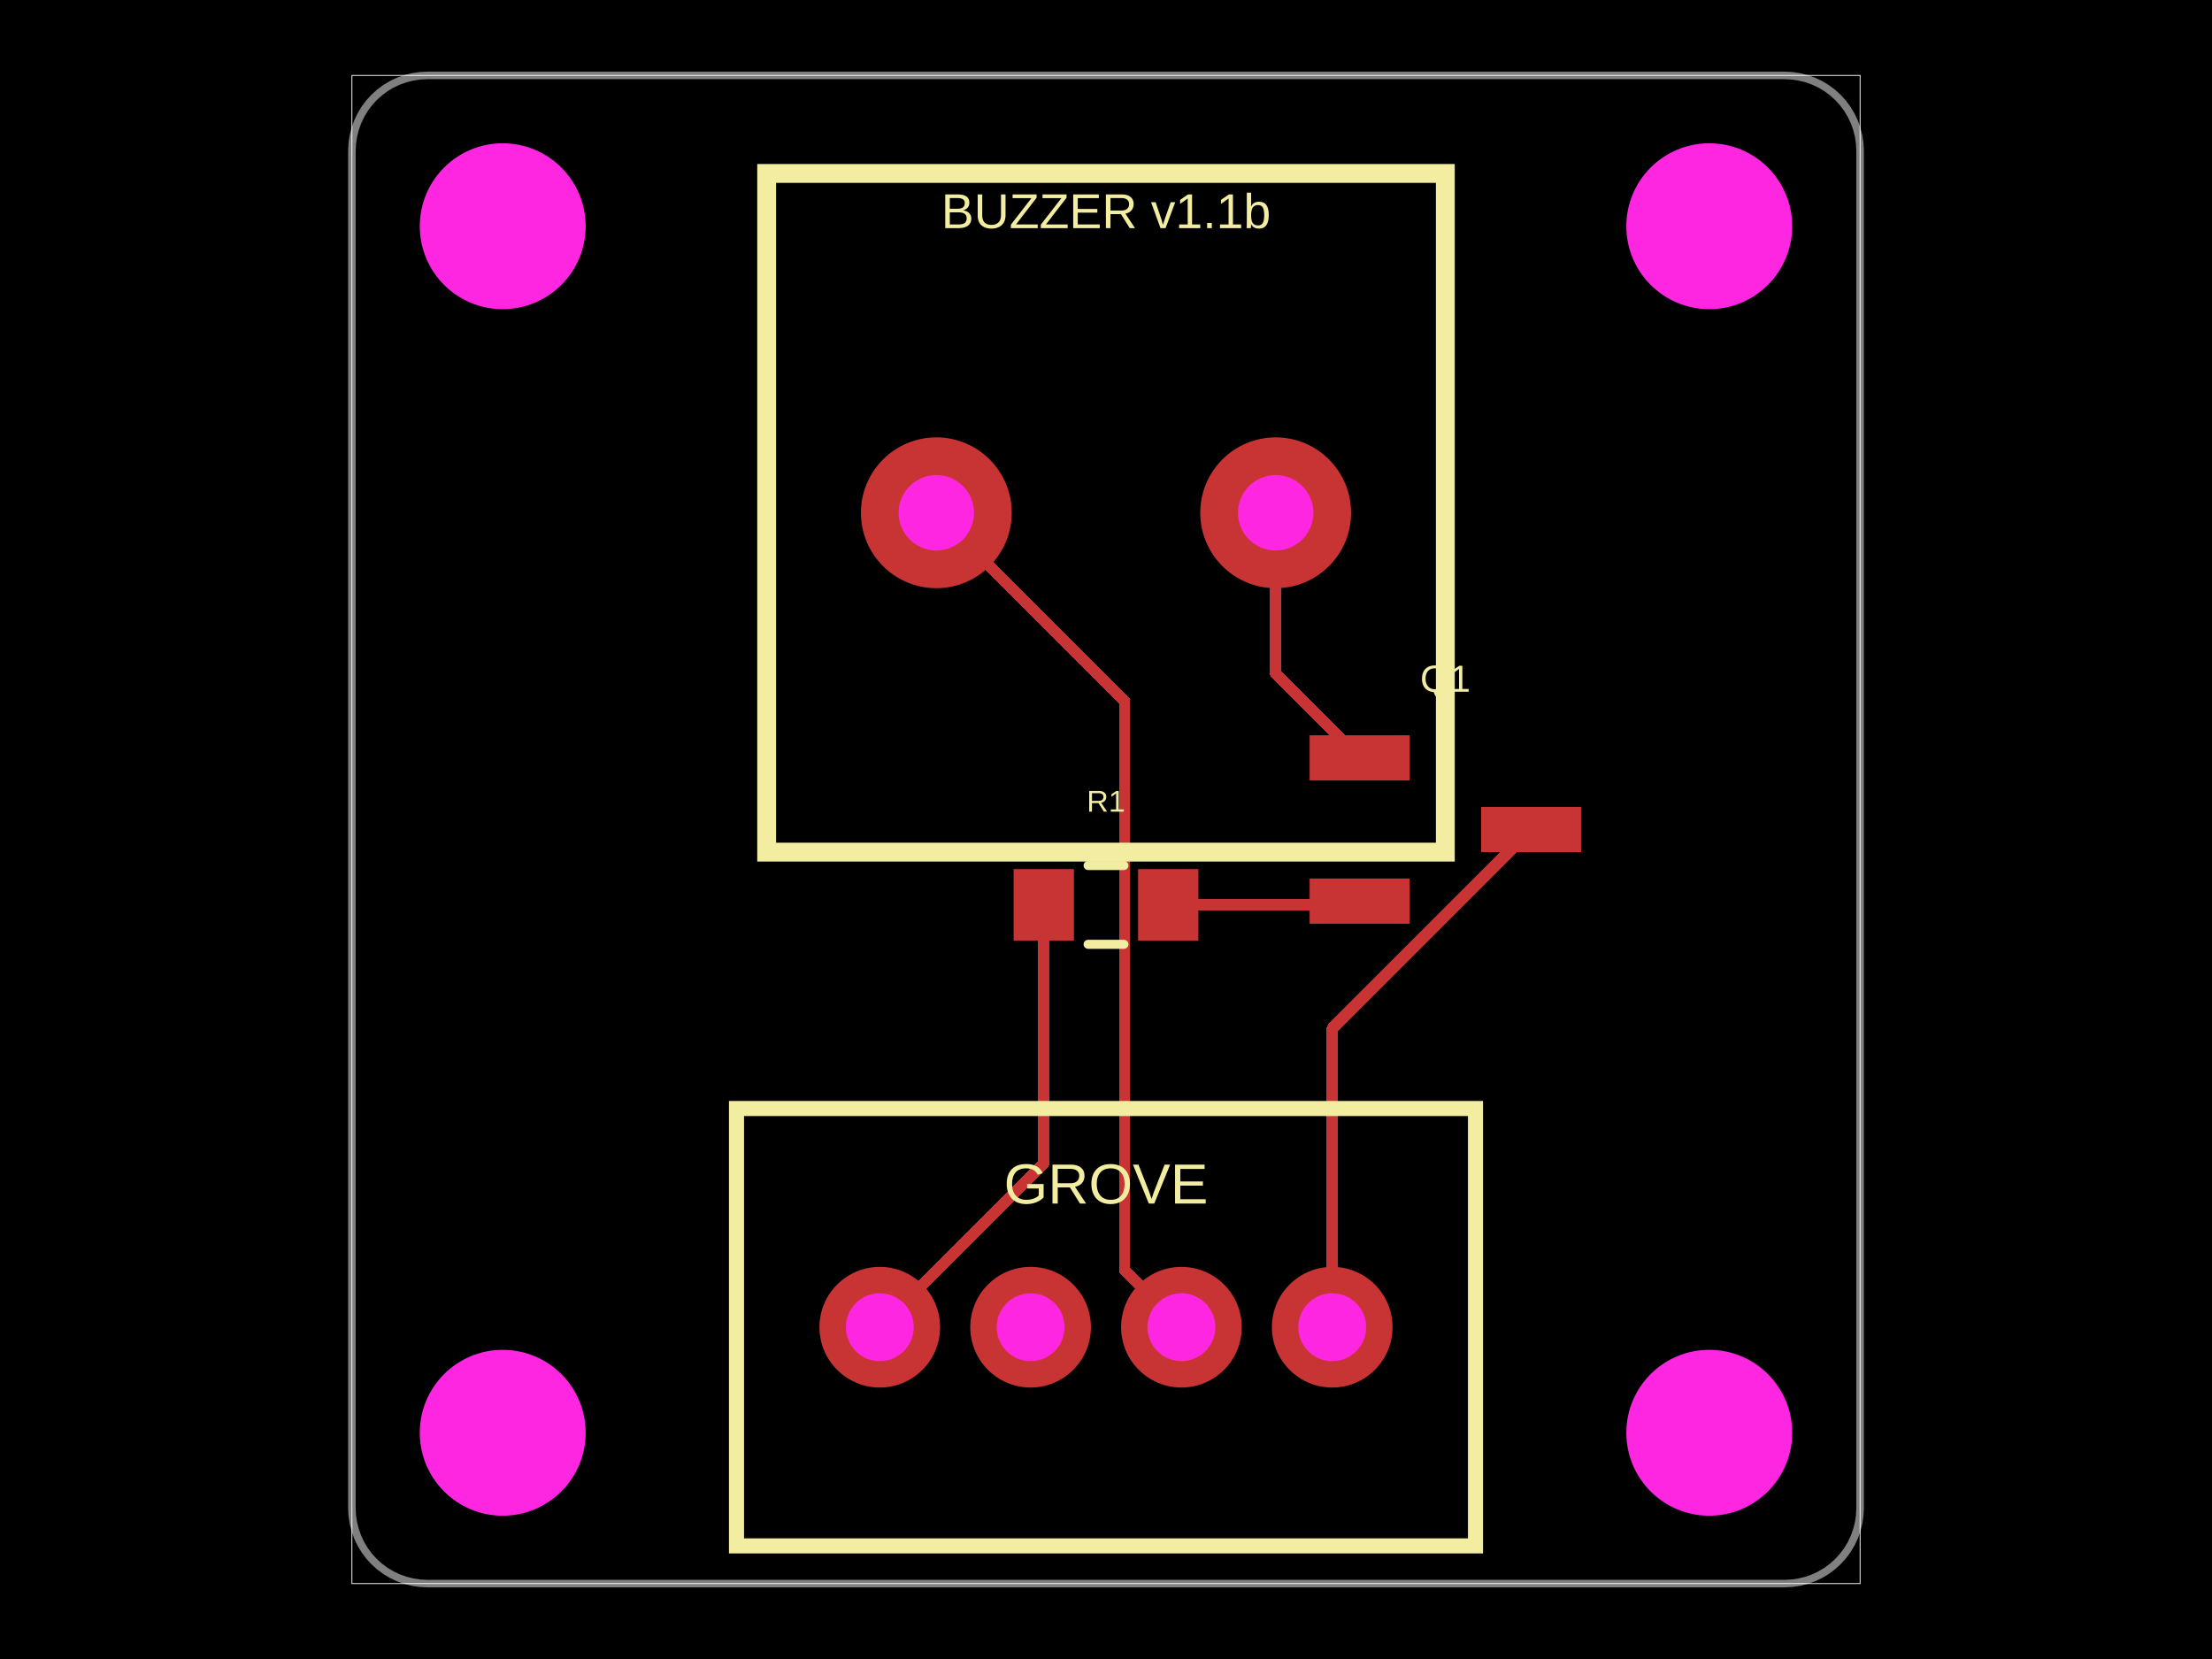
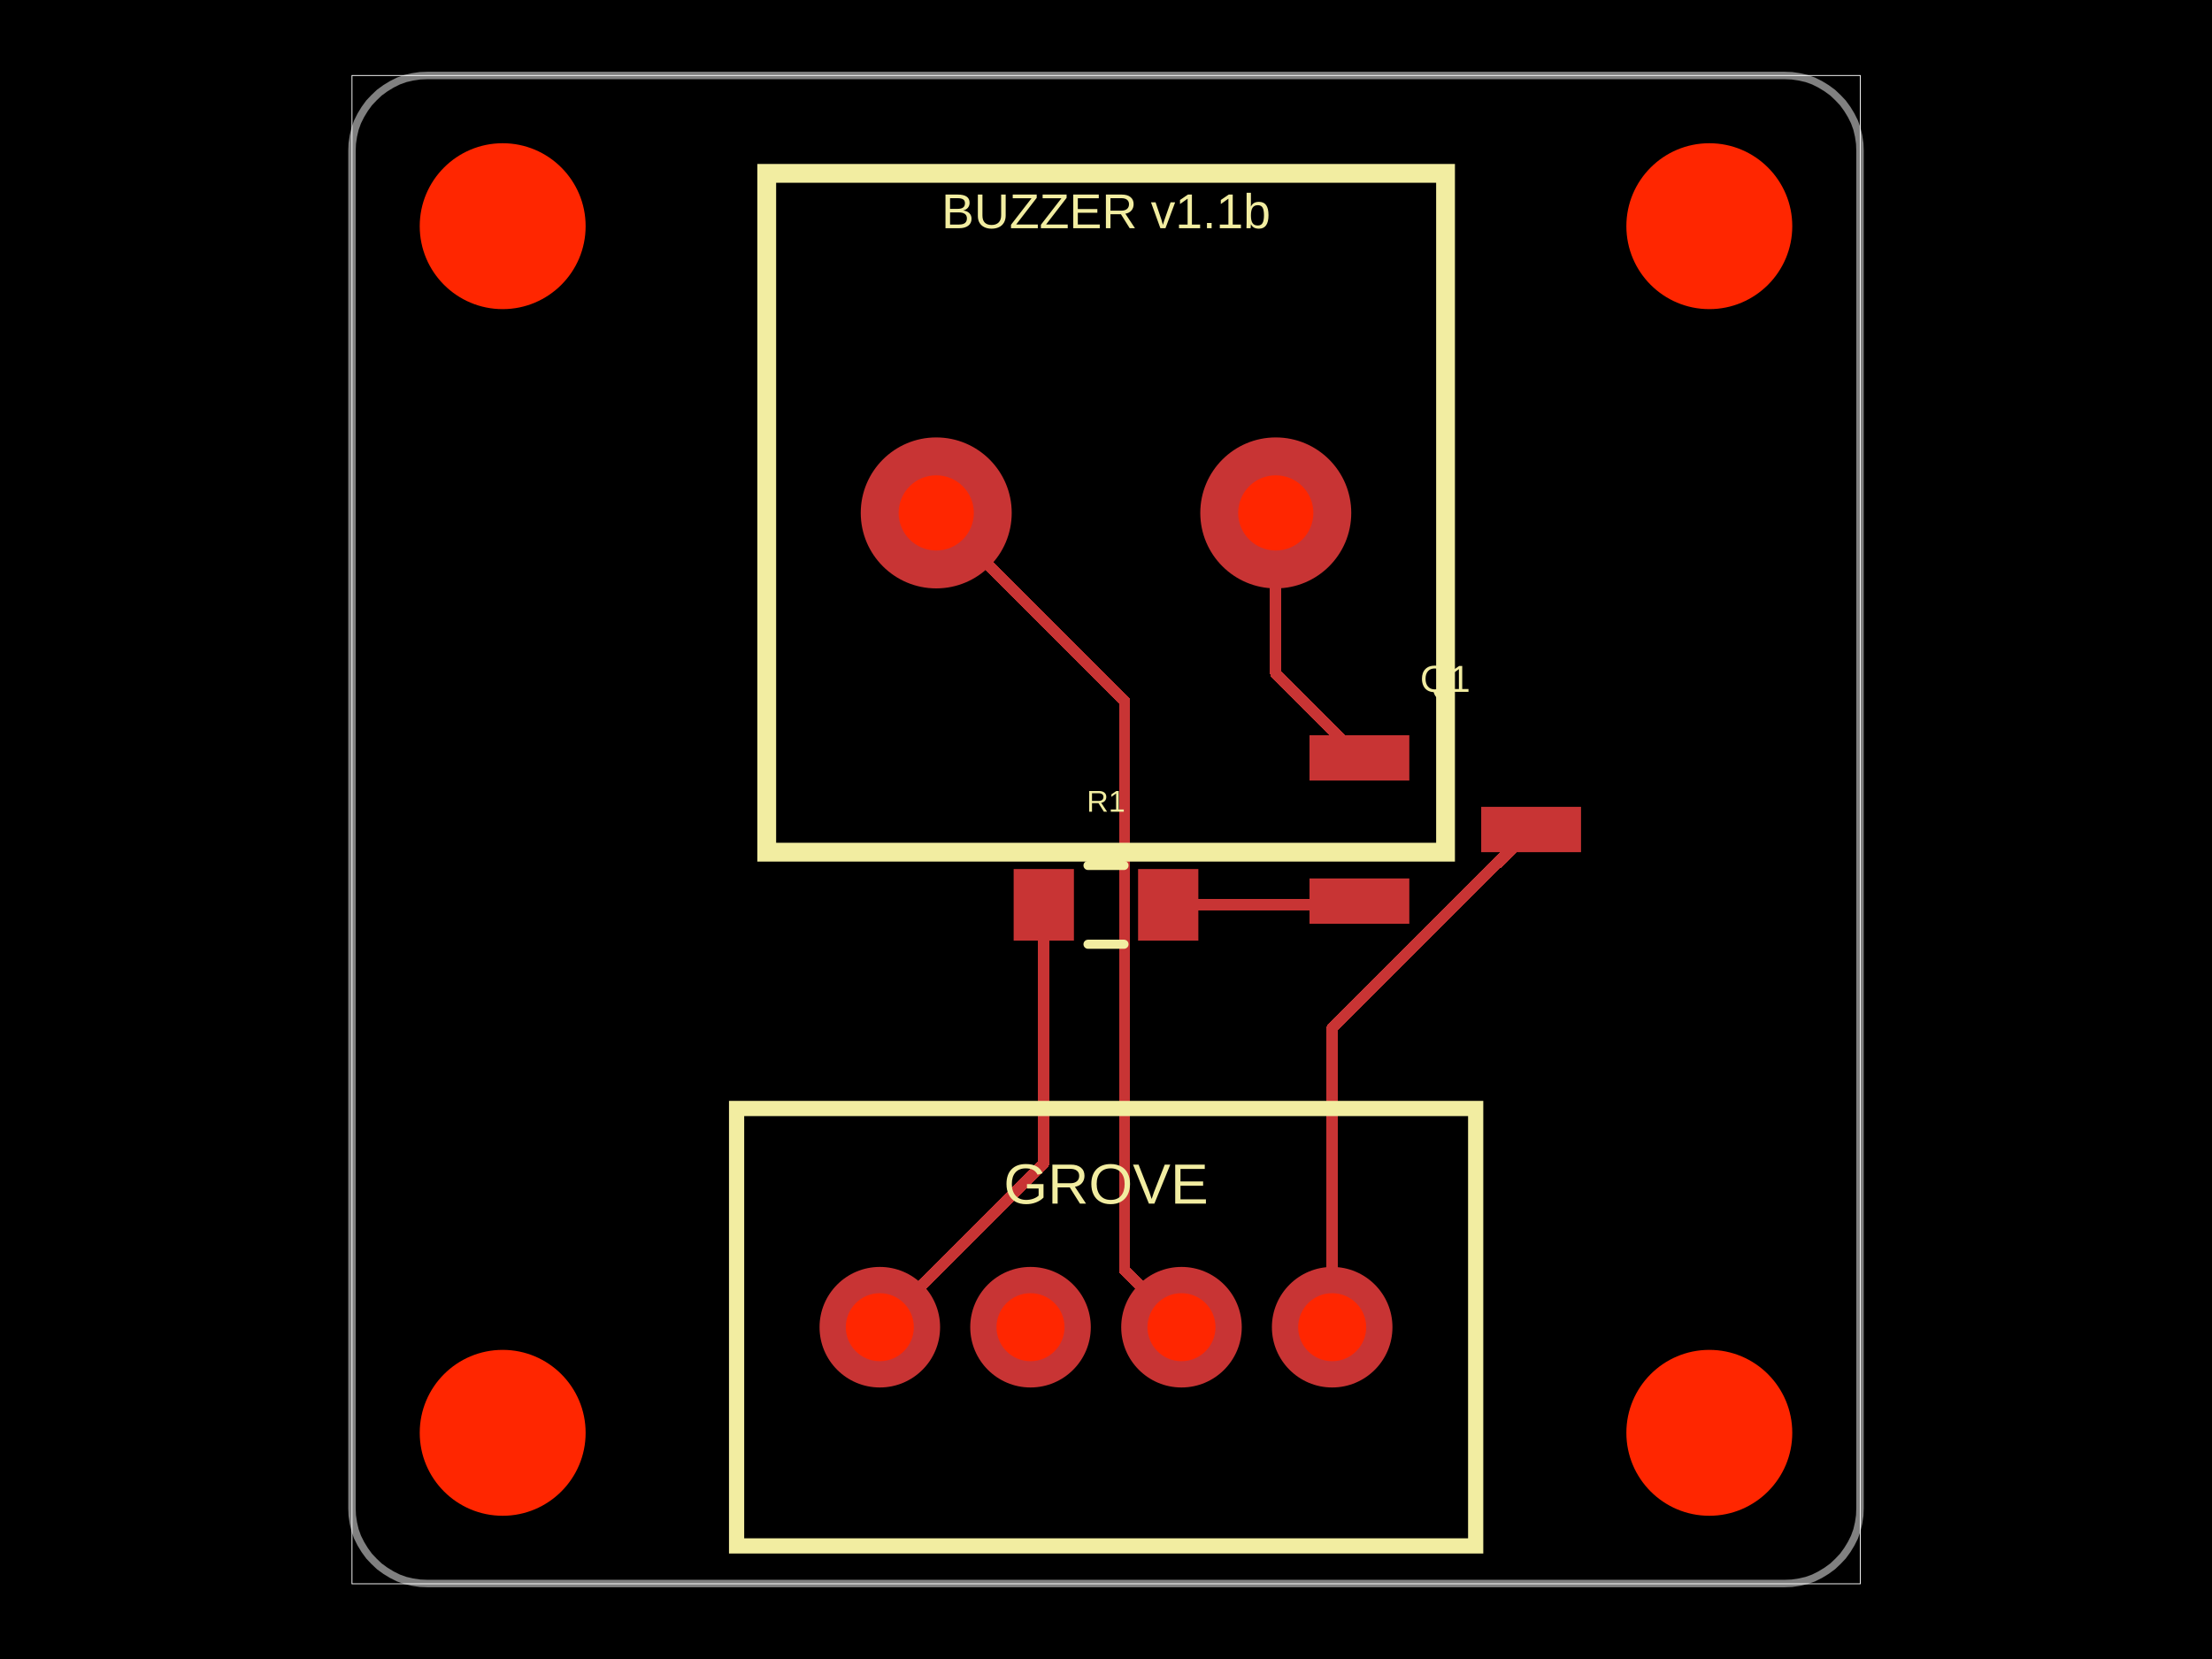
<svg xmlns="http://www.w3.org/2000/svg" width="800" height="600">
  <style />
  <rect class="boundary" x="0" y="0" fill="#000" width="800" height="600" data-type="pcb_background" data-pcb-layer="global" />
-   <rect class="pcb-boundary" fill="none" stroke="#fff" stroke-width="0.3" x="127.273" y="27.273" width="545.455" height="545.455" data-type="pcb_boundary" data-pcb-layer="global" />
-   <path class="pcb-board" d="M 154.545 572.727 L 645.455 572.727 L 648.128 572.596 L 650.775 572.203 L 653.371 571.553 L 655.891 570.651 L 658.311 569.507 L 660.606 568.131 L 662.756 566.537 L 664.739 564.739 L 666.537 562.756 L 668.131 560.606 L 669.507 558.311 L 670.651 555.891 L 671.553 553.371 L 672.203 550.775 L 672.596 548.128 L 672.727 545.455 L 672.727 54.545 L 672.596 51.872 L 672.203 49.225 L 671.553 46.629 L 670.651 44.109 L 669.507 41.689 L 668.131 39.394 L 666.537 37.244 L 664.739 35.261 L 662.756 33.463 L 660.606 31.869 L 658.311 30.493 L 655.891 29.349 L 653.371 28.447 L 650.775 27.797 L 648.128 27.404 L 645.455 27.273 L 154.545 27.273 L 151.872 27.404 L 149.225 27.797 L 146.629 28.447 L 144.109 29.349 L 141.689 30.493 L 139.394 31.869 L 137.244 33.463 L 135.261 35.261 L 133.463 37.244 L 131.869 39.394 L 130.493 41.689 L 129.349 44.109 L 128.447 46.629 L 127.797 49.225 L 127.404 51.872 L 127.273 54.545 L 127.273 545.455 L 127.404 548.128 L 127.797 550.775 L 128.447 553.371 L 129.349 555.891 L 130.493 558.311 L 131.869 560.606 L 133.463 562.756 L 135.261 564.739 L 137.244 566.537 L 139.394 568.131 L 141.689 569.507 L 144.109 570.651 L 146.629 571.553 L 149.225 572.203 L 151.872 572.596 L 154.545 572.727 Z" fill="none" stroke="rgba(255, 255, 255, 0.5)" stroke-width="2.727" data-type="pcb_board" data-pcb-layer="board" />
-   <rect class="pcb-pad" fill="rgb(200, 52, 52)" x="473.636" y="265.909" width="36.136" height="16.364" data-type="pcb_smtpad" data-pcb-layer="top" data-pad-name="Q1.pin1" />
-   <rect class="pcb-pad" fill="rgb(200, 52, 52)" x="473.636" y="317.727" width="36.136" height="16.364" data-type="pcb_smtpad" data-pcb-layer="top" data-pad-name="Q1.pin2" />
-   <rect class="pcb-pad" fill="rgb(200, 52, 52)" x="535.682" y="291.818" width="36.136" height="16.364" data-type="pcb_smtpad" data-pcb-layer="top" data-pad-name="Q1.pin3" />
-   <rect class="pcb-pad" fill="rgb(200, 52, 52)" x="366.591" y="314.318" width="21.818" height="25.909" data-type="pcb_smtpad" data-pcb-layer="top" data-pad-name="R1.pin1" />
-   <rect class="pcb-pad" fill="rgb(200, 52, 52)" x="411.591" y="314.318" width="21.818" height="25.909" data-type="pcb_smtpad" data-pcb-layer="top" data-pad-name="R1.pin2" />
-   <path class="pcb-trace" stroke="rgb(200, 52, 52)" fill="none" d="M 338.636 185.455 L 406.7 253.518" stroke-width="4.091" stroke-linecap="round" stroke-linejoin="round" shape-rendering="crispEdges" data-type="pcb_trace" data-pcb-layer="top" />
-   <path class="pcb-trace" stroke="rgb(200, 52, 52)" fill="none" d="M 406.7 253.518 L 406.7 457.254" stroke-width="4.091" stroke-linecap="round" stroke-linejoin="round" shape-rendering="crispEdges" data-type="pcb_trace" data-pcb-layer="top" />
-   <path class="pcb-trace" stroke="rgb(200, 52, 52)" fill="none" d="M 406.7 457.254 L 406.7 459.427" stroke-width="4.091" stroke-linecap="round" stroke-linejoin="round" shape-rendering="crispEdges" data-type="pcb_trace" data-pcb-layer="top" />
-   <path class="pcb-trace" stroke="rgb(200, 52, 52)" fill="none" d="M 406.7 459.427 L 427.273 480" stroke-width="4.091" stroke-linecap="round" stroke-linejoin="round" shape-rendering="crispEdges" data-type="pcb_trace" data-pcb-layer="top" />
-   <path class="pcb-trace" stroke="rgb(200, 52, 52)" fill="none" d="M 491.705 274.091 L 461.364 243.736" stroke-width="4.091" stroke-linecap="round" stroke-linejoin="round" shape-rendering="crispEdges" data-type="pcb_trace" data-pcb-layer="top" />
-   <path class="pcb-trace" stroke="rgb(200, 52, 52)" fill="none" d="M 461.364 243.736 L 461.364 185.455" stroke-width="4.091" stroke-linecap="round" stroke-linejoin="round" shape-rendering="crispEdges" data-type="pcb_trace" data-pcb-layer="top" />
-   <path class="pcb-trace" stroke="rgb(200, 52, 52)" fill="none" d="M 553.75 300 L 481.818 371.945" stroke-width="4.091" stroke-linecap="round" stroke-linejoin="round" shape-rendering="crispEdges" data-type="pcb_trace" data-pcb-layer="top" />
-   <path class="pcb-trace" stroke="rgb(200, 52, 52)" fill="none" d="M 481.818 371.945 L 481.818 480" stroke-width="4.091" stroke-linecap="round" stroke-linejoin="round" shape-rendering="crispEdges" data-type="pcb_trace" data-pcb-layer="top" />
-   <path class="pcb-trace" stroke="rgb(200, 52, 52)" fill="none" d="M 422.5 327.273 L 490.355 327.273" stroke-width="4.091" stroke-linecap="round" stroke-linejoin="round" shape-rendering="crispEdges" data-type="pcb_trace" data-pcb-layer="top" />
-   <path class="pcb-trace" stroke="rgb(200, 52, 52)" fill="none" d="M 490.355 327.273 L 491.705 325.909" stroke-width="4.091" stroke-linecap="round" stroke-linejoin="round" shape-rendering="crispEdges" data-type="pcb_trace" data-pcb-layer="top" />
-   <path class="pcb-trace" stroke="rgb(200, 52, 52)" fill="none" d="M 318.182 480 L 377.5 420.682" stroke-width="4.091" stroke-linecap="round" stroke-linejoin="round" shape-rendering="crispEdges" data-type="pcb_trace" data-pcb-layer="top" />
-   <path class="pcb-trace" stroke="rgb(200, 52, 52)" fill="none" d="M 377.5 420.682 L 377.5 327.273" stroke-width="4.091" stroke-linecap="round" stroke-linejoin="round" shape-rendering="crispEdges" data-type="pcb_trace" data-pcb-layer="top" />
-   <rect x="266.364" y="400.909" width="267.273" height="158.182" class="pcb-silkscreen-rect pcb-silkscreen-top" data-pcb-silkscreen-rect-id="pcb_silkscreen_rect_0" data-type="pcb_silkscreen_rect" data-pcb-layer="top" fill="none" stroke="#f2eda1" stroke-width="5.455" />
-   <text x="0" y="0" dx="0" dy="0" fill="#f2eda1" font-family="Arial, sans-serif" font-size="20.455" text-anchor="middle" dominant-baseline="central" transform="matrix(1,0,0,1,400,428.1818)" class="pcb-silkscreen-text pcb-silkscreen-top" data-pcb-silkscreen-text-id="pcb_silkscreen_text_0" stroke="none" data-type="pcb_silkscreen_text" data-pcb-layer="top">GROVE</text>
-   <text x="0" y="0" dx="0" dy="0" fill="#f2eda1" font-family="Arial, sans-serif" font-size="13.636" text-anchor="middle" dominant-baseline="central" transform="matrix(1,0,0,1,522.7273,245.4545)" class="pcb-silkscreen-text pcb-silkscreen-top" data-pcb-silkscreen-text-id="pcb_silkscreen_text_1" stroke="none" data-type="pcb_silkscreen_text" data-pcb-layer="top">Q1</text>
-   <path class="pcb-silkscreen pcb-silkscreen-top" d="M 393.529 313.023 L 406.471 313.023" fill="none" stroke="#f2eda1" stroke-width="3.273" stroke-linecap="round" stroke-linejoin="round" data-pcb-component-id="pcb_component_2" data-pcb-silkscreen-path-id="pcb_silkscreen_path_0" data-type="pcb_silkscreen_path" data-pcb-layer="top" />
-   <path class="pcb-silkscreen pcb-silkscreen-top" d="M 393.529 341.523 L 406.471 341.523" fill="none" stroke="#f2eda1" stroke-width="3.273" stroke-linecap="round" stroke-linejoin="round" data-pcb-component-id="pcb_component_2" data-pcb-silkscreen-path-id="pcb_silkscreen_path_1" data-type="pcb_silkscreen_path" data-pcb-layer="top" />
-   <text x="0" y="0" dx="0" dy="0" fill="#f2eda1" font-family="Arial, sans-serif" font-size="10.909" text-anchor="middle" dominant-baseline="central" transform="matrix(1,0,0,1,400,289.7727)" class="pcb-silkscreen-text pcb-silkscreen-top" data-pcb-silkscreen-text-id="pcb_silkscreen_text_2" stroke="none" data-type="pcb_silkscreen_text" data-pcb-layer="top">R1</text>
-   <rect x="277.273" y="62.727" width="245.455" height="245.455" class="pcb-silkscreen-rect pcb-silkscreen-top" data-pcb-silkscreen-rect-id="pcb_silkscreen_rect_1" data-type="pcb_silkscreen_rect" data-pcb-layer="top" fill="none" stroke="#f2eda1" stroke-width="6.818" />
-   <text x="0" y="0" dx="0" dy="0" fill="#f2eda1" font-family="Arial, sans-serif" font-size="17.727" text-anchor="middle" dominant-baseline="central" transform="matrix(1,0,0,1,400,76.36364)" class="pcb-silkscreen-text pcb-silkscreen-top" data-pcb-silkscreen-text-id="pcb_silkscreen_text_3" stroke="none" data-type="pcb_silkscreen_text" data-pcb-layer="top">BUZZER v1.1b</text>
+   <rect class="pcb-boundary" fill="none" stroke="#fff" stroke-width="0.3" x="127.3" y="27.3" width="545.5" height="545.5" data-type="pcb_boundary" data-pcb-layer="global" />
+   <path class="pcb-board" d="M 154.5 572.7 L 645.5 572.7 L 648.1 572.6 L 650.8 572.2 L 653.4 571.6 L 655.9 570.7 L 658.3 569.5 L 660.6 568.1 L 662.8 566.5 L 664.7 564.7 L 666.5 562.8 L 668.1 560.6 L 669.5 558.3 L 670.7 555.9 L 671.6 553.4 L 672.2 550.8 L 672.6 548.1 L 672.7 545.5 L 672.7 54.5 L 672.6 51.9 L 672.2 49.2 L 671.6 46.6 L 670.7 44.1 L 669.5 41.7 L 668.1 39.4 L 666.5 37.2 L 664.7 35.3 L 662.8 33.5 L 660.6 31.9 L 658.3 30.5 L 655.9 29.3 L 653.4 28.4 L 650.8 27.8 L 648.1 27.4 L 645.5 27.3 L 154.5 27.3 L 151.9 27.4 L 149.2 27.8 L 146.6 28.4 L 144.1 29.3 L 141.7 30.5 L 139.4 31.9 L 137.2 33.5 L 135.3 35.3 L 133.5 37.2 L 131.9 39.4 L 130.5 41.7 L 129.3 44.1 L 128.4 46.6 L 127.8 49.2 L 127.4 51.9 L 127.3 54.5 L 127.3 545.5 L 127.4 548.1 L 127.8 550.8 L 128.4 553.4 L 129.3 555.9 L 130.5 558.3 L 131.9 560.6 L 133.5 562.8 L 135.3 564.7 L 137.2 566.5 L 139.4 568.1 L 141.7 569.5 L 144.1 570.7 L 146.6 571.6 L 149.2 572.2 L 151.9 572.6 L 154.5 572.7 Z" fill="none" stroke="rgba(255, 255, 255, 0.5)" stroke-width="2.7" data-type="pcb_board" data-pcb-layer="board" />
+   <rect class="pcb-pad" fill="rgb(200, 52, 52)" x="473.6" y="265.9" width="36.1" height="16.4" data-type="pcb_smtpad" data-pcb-layer="top" data-pad-name="Q1.pin1" />
+   <rect class="pcb-pad" fill="rgb(200, 52, 52)" x="473.6" y="317.7" width="36.1" height="16.4" data-type="pcb_smtpad" data-pcb-layer="top" data-pad-name="Q1.pin2" />
+   <rect class="pcb-pad" fill="rgb(200, 52, 52)" x="535.7" y="291.8" width="36.1" height="16.4" data-type="pcb_smtpad" data-pcb-layer="top" data-pad-name="Q1.pin3" />
+   <rect class="pcb-pad" fill="rgb(200, 52, 52)" x="366.6" y="314.3" width="21.8" height="25.9" data-type="pcb_smtpad" data-pcb-layer="top" data-pad-name="R1.pin1" />
+   <rect class="pcb-pad" fill="rgb(200, 52, 52)" x="411.6" y="314.3" width="21.8" height="25.9" data-type="pcb_smtpad" data-pcb-layer="top" data-pad-name="R1.pin2" />
+   <path class="pcb-trace" stroke="rgb(200, 52, 52)" fill="none" d="M 338.6 185.5 L 406.7 253.5" stroke-width="4.1" stroke-linecap="round" stroke-linejoin="round" shape-rendering="crispEdges" data-type="pcb_trace" data-pcb-layer="top" />
+   <path class="pcb-trace" stroke="rgb(200, 52, 52)" fill="none" d="M 406.7 253.5 L 406.7 457.3" stroke-width="4.1" stroke-linecap="round" stroke-linejoin="round" shape-rendering="crispEdges" data-type="pcb_trace" data-pcb-layer="top" />
+   <path class="pcb-trace" stroke="rgb(200, 52, 52)" fill="none" d="M 406.7 457.3 L 406.7 459.4" stroke-width="4.1" stroke-linecap="round" stroke-linejoin="round" shape-rendering="crispEdges" data-type="pcb_trace" data-pcb-layer="top" />
+   <path class="pcb-trace" stroke="rgb(200, 52, 52)" fill="none" d="M 406.7 459.4 L 427.3 480" stroke-width="4.1" stroke-linecap="round" stroke-linejoin="round" shape-rendering="crispEdges" data-type="pcb_trace" data-pcb-layer="top" />
+   <path class="pcb-trace" stroke="rgb(200, 52, 52)" fill="none" d="M 491.7 274.1 L 461.4 243.7" stroke-width="4.1" stroke-linecap="round" stroke-linejoin="round" shape-rendering="crispEdges" data-type="pcb_trace" data-pcb-layer="top" />
+   <path class="pcb-trace" stroke="rgb(200, 52, 52)" fill="none" d="M 461.4 243.7 L 461.4 185.5" stroke-width="4.1" stroke-linecap="round" stroke-linejoin="round" shape-rendering="crispEdges" data-type="pcb_trace" data-pcb-layer="top" />
+   <path class="pcb-trace" stroke="rgb(200, 52, 52)" fill="none" d="M 553.75 300 L 481.8 371.9" stroke-width="4.1" stroke-linecap="round" stroke-linejoin="round" shape-rendering="crispEdges" data-type="pcb_trace" data-pcb-layer="top" />
+   <path class="pcb-trace" stroke="rgb(200, 52, 52)" fill="none" d="M 481.8 371.9 L 481.8 480" stroke-width="4.1" stroke-linecap="round" stroke-linejoin="round" shape-rendering="crispEdges" data-type="pcb_trace" data-pcb-layer="top" />
+   <path class="pcb-trace" stroke="rgb(200, 52, 52)" fill="none" d="M 422.5 327.3 L 490.4 327.3" stroke-width="4.1" stroke-linecap="round" stroke-linejoin="round" shape-rendering="crispEdges" data-type="pcb_trace" data-pcb-layer="top" />
+   <path class="pcb-trace" stroke="rgb(200, 52, 52)" fill="none" d="M 490.4 327.3 L 491.7 325.9" stroke-width="4.1" stroke-linecap="round" stroke-linejoin="round" shape-rendering="crispEdges" data-type="pcb_trace" data-pcb-layer="top" />
+   <path class="pcb-trace" stroke="rgb(200, 52, 52)" fill="none" d="M 318.2 480 L 377.5 420.7" stroke-width="4.1" stroke-linecap="round" stroke-linejoin="round" shape-rendering="crispEdges" data-type="pcb_trace" data-pcb-layer="top" />
+   <path class="pcb-trace" stroke="rgb(200, 52, 52)" fill="none" d="M 377.5 420.7 L 377.5 327.3" stroke-width="4.1" stroke-linecap="round" stroke-linejoin="round" shape-rendering="crispEdges" data-type="pcb_trace" data-pcb-layer="top" />
+   <rect x="266.4" y="400.9" width="267.3" height="158.2" class="pcb-silkscreen-rect pcb-silkscreen-top" data-pcb-silkscreen-rect-id="pcb_silkscreen_rect_0" data-type="pcb_silkscreen_rect" data-pcb-layer="top" fill="none" stroke="#f2eda1" stroke-width="5.5" />
+   <text x="0" y="0" dx="0" dy="0" fill="#f2eda1" font-family="Arial, sans-serif" font-size="20.5" text-anchor="middle" dominant-baseline="central" transform="matrix(1,0,0,1,400,428.2)" class="pcb-silkscreen-text pcb-silkscreen-top" data-pcb-silkscreen-text-id="pcb_silkscreen_text_0" stroke="none" data-type="pcb_silkscreen_text" data-pcb-layer="top">GROVE</text>
+   <text x="0" y="0" dx="0" dy="0" fill="#f2eda1" font-family="Arial, sans-serif" font-size="13.6" text-anchor="middle" dominant-baseline="central" transform="matrix(1,0,0,1,522.7,245.5)" class="pcb-silkscreen-text pcb-silkscreen-top" data-pcb-silkscreen-text-id="pcb_silkscreen_text_1" stroke="none" data-type="pcb_silkscreen_text" data-pcb-layer="top">Q1</text>
+   <path class="pcb-silkscreen pcb-silkscreen-top" d="M 393.5 313 L 406.5 313" fill="none" stroke="#f2eda1" stroke-width="3.3" stroke-linecap="round" stroke-linejoin="round" data-pcb-component-id="pcb_component_2" data-pcb-silkscreen-path-id="pcb_silkscreen_path_0" data-type="pcb_silkscreen_path" data-pcb-layer="top" />
+   <path class="pcb-silkscreen pcb-silkscreen-top" d="M 393.5 341.5 L 406.5 341.5" fill="none" stroke="#f2eda1" stroke-width="3.3" stroke-linecap="round" stroke-linejoin="round" data-pcb-component-id="pcb_component_2" data-pcb-silkscreen-path-id="pcb_silkscreen_path_1" data-type="pcb_silkscreen_path" data-pcb-layer="top" />
+   <text x="0" y="0" dx="0" dy="0" fill="#f2eda1" font-family="Arial, sans-serif" font-size="10.9" text-anchor="middle" dominant-baseline="central" transform="matrix(1,0,0,1,400,289.8)" class="pcb-silkscreen-text pcb-silkscreen-top" data-pcb-silkscreen-text-id="pcb_silkscreen_text_2" stroke="none" data-type="pcb_silkscreen_text" data-pcb-layer="top">R1</text>
+   <rect x="277.3" y="62.7" width="245.5" height="245.5" class="pcb-silkscreen-rect pcb-silkscreen-top" data-pcb-silkscreen-rect-id="pcb_silkscreen_rect_1" data-type="pcb_silkscreen_rect" data-pcb-layer="top" fill="none" stroke="#f2eda1" stroke-width="6.8" />
+   <text x="0" y="0" dx="0" dy="0" fill="#f2eda1" font-family="Arial, sans-serif" font-size="17.7" text-anchor="middle" dominant-baseline="central" transform="matrix(1,0,0,1,400,76.4)" class="pcb-silkscreen-text pcb-silkscreen-top" data-pcb-silkscreen-text-id="pcb_silkscreen_text_3" stroke="none" data-type="pcb_silkscreen_text" data-pcb-layer="top">BUZZER v1.1b</text>
  <g data-type="pcb_plated_hole" data-pcb-layer="through" data-pad-name="J1.SIG">
-     <circle class="pcb-hole-outer" fill="rgb(200, 52, 52)" cx="318.182" cy="480" r="21.818" data-type="pcb_plated_hole" data-pcb-layer="top" />
-     <circle class="pcb-hole-inner" fill="#FF26E2" cx="318.182" cy="480" r="12.273" data-type="pcb_plated_hole_drill" data-pcb-layer="drill" />
+     <circle class="pcb-hole-outer" fill="rgb(200, 52, 52)" cx="318.2" cy="480" r="21.8" data-type="pcb_plated_hole" data-pcb-layer="top" />
+     <circle class="pcb-hole-inner" fill="#FF2600" cx="318.2" cy="480" r="12.3" data-type="pcb_plated_hole_drill" data-pcb-layer="drill" />
  </g>
  <g data-type="pcb_plated_hole" data-pcb-layer="through" data-pad-name="J1.NC">
-     <circle class="pcb-hole-outer" fill="rgb(200, 52, 52)" cx="372.727" cy="480" r="21.818" data-type="pcb_plated_hole" data-pcb-layer="top" />
-     <circle class="pcb-hole-inner" fill="#FF26E2" cx="372.727" cy="480" r="12.273" data-type="pcb_plated_hole_drill" data-pcb-layer="drill" />
+     <circle class="pcb-hole-outer" fill="rgb(200, 52, 52)" cx="372.7" cy="480" r="21.8" data-type="pcb_plated_hole" data-pcb-layer="top" />
+     <circle class="pcb-hole-inner" fill="#FF2600" cx="372.7" cy="480" r="12.3" data-type="pcb_plated_hole_drill" data-pcb-layer="drill" />
  </g>
  <g data-type="pcb_plated_hole" data-pcb-layer="through" data-pad-name="J1.VCC">
-     <circle class="pcb-hole-outer" fill="rgb(200, 52, 52)" cx="427.273" cy="480" r="21.818" data-type="pcb_plated_hole" data-pcb-layer="top" />
-     <circle class="pcb-hole-inner" fill="#FF26E2" cx="427.273" cy="480" r="12.273" data-type="pcb_plated_hole_drill" data-pcb-layer="drill" />
+     <circle class="pcb-hole-outer" fill="rgb(200, 52, 52)" cx="427.3" cy="480" r="21.8" data-type="pcb_plated_hole" data-pcb-layer="top" />
+     <circle class="pcb-hole-inner" fill="#FF2600" cx="427.3" cy="480" r="12.3" data-type="pcb_plated_hole_drill" data-pcb-layer="drill" />
  </g>
  <g data-type="pcb_plated_hole" data-pcb-layer="through" data-pad-name="J1.GND">
-     <circle class="pcb-hole-outer" fill="rgb(200, 52, 52)" cx="481.818" cy="480" r="21.818" data-type="pcb_plated_hole" data-pcb-layer="top" />
-     <circle class="pcb-hole-inner" fill="#FF26E2" cx="481.818" cy="480" r="12.273" data-type="pcb_plated_hole_drill" data-pcb-layer="drill" />
+     <circle class="pcb-hole-outer" fill="rgb(200, 52, 52)" cx="481.8" cy="480" r="21.8" data-type="pcb_plated_hole" data-pcb-layer="top" />
+     <circle class="pcb-hole-inner" fill="#FF2600" cx="481.8" cy="480" r="12.3" data-type="pcb_plated_hole_drill" data-pcb-layer="drill" />
  </g>
  <g data-type="pcb_plated_hole" data-pcb-layer="through" data-pad-name="BUZ1.POS">
-     <circle class="pcb-hole-outer" fill="rgb(200, 52, 52)" cx="338.636" cy="185.455" r="27.273" data-type="pcb_plated_hole" data-pcb-layer="top" />
-     <circle class="pcb-hole-inner" fill="#FF26E2" cx="338.636" cy="185.455" r="13.636" data-type="pcb_plated_hole_drill" data-pcb-layer="drill" />
+     <circle class="pcb-hole-outer" fill="rgb(200, 52, 52)" cx="338.6" cy="185.5" r="27.3" data-type="pcb_plated_hole" data-pcb-layer="top" />
+     <circle class="pcb-hole-inner" fill="#FF2600" cx="338.6" cy="185.5" r="13.6" data-type="pcb_plated_hole_drill" data-pcb-layer="drill" />
  </g>
  <g data-type="pcb_plated_hole" data-pcb-layer="through" data-pad-name="BUZ1.NEG">
-     <circle class="pcb-hole-outer" fill="rgb(200, 52, 52)" cx="461.364" cy="185.455" r="27.273" data-type="pcb_plated_hole" data-pcb-layer="top" />
-     <circle class="pcb-hole-inner" fill="#FF26E2" cx="461.364" cy="185.455" r="13.636" data-type="pcb_plated_hole_drill" data-pcb-layer="drill" />
+     <circle class="pcb-hole-outer" fill="rgb(200, 52, 52)" cx="461.4" cy="185.5" r="27.3" data-type="pcb_plated_hole" data-pcb-layer="top" />
+     <circle class="pcb-hole-inner" fill="#FF2600" cx="461.4" cy="185.5" r="13.6" data-type="pcb_plated_hole_drill" data-pcb-layer="drill" />
  </g>
-   <circle class="pcb-hole" cx="181.818" cy="518.182" r="30" fill="#FF26E2" data-type="pcb_hole" data-pcb-layer="drill" />
-   <circle class="pcb-hole" cx="618.182" cy="518.182" r="30" fill="#FF26E2" data-type="pcb_hole" data-pcb-layer="drill" />
-   <circle class="pcb-hole" cx="618.182" cy="81.818" r="30" fill="#FF26E2" data-type="pcb_hole" data-pcb-layer="drill" />
-   <circle class="pcb-hole" cx="181.818" cy="81.818" r="30" fill="#FF26E2" data-type="pcb_hole" data-pcb-layer="drill" />
+   <circle class="pcb-hole" cx="181.8" cy="518.2" r="30" fill="#FF2600" data-type="pcb_hole" data-pcb-layer="drill" />
+   <circle class="pcb-hole" cx="618.2" cy="518.2" r="30" fill="#FF2600" data-type="pcb_hole" data-pcb-layer="drill" />
+   <circle class="pcb-hole" cx="618.2" cy="81.8" r="30" fill="#FF2600" data-type="pcb_hole" data-pcb-layer="drill" />
+   <circle class="pcb-hole" cx="181.8" cy="81.8" r="30" fill="#FF2600" data-type="pcb_hole" data-pcb-layer="drill" />
</svg>
